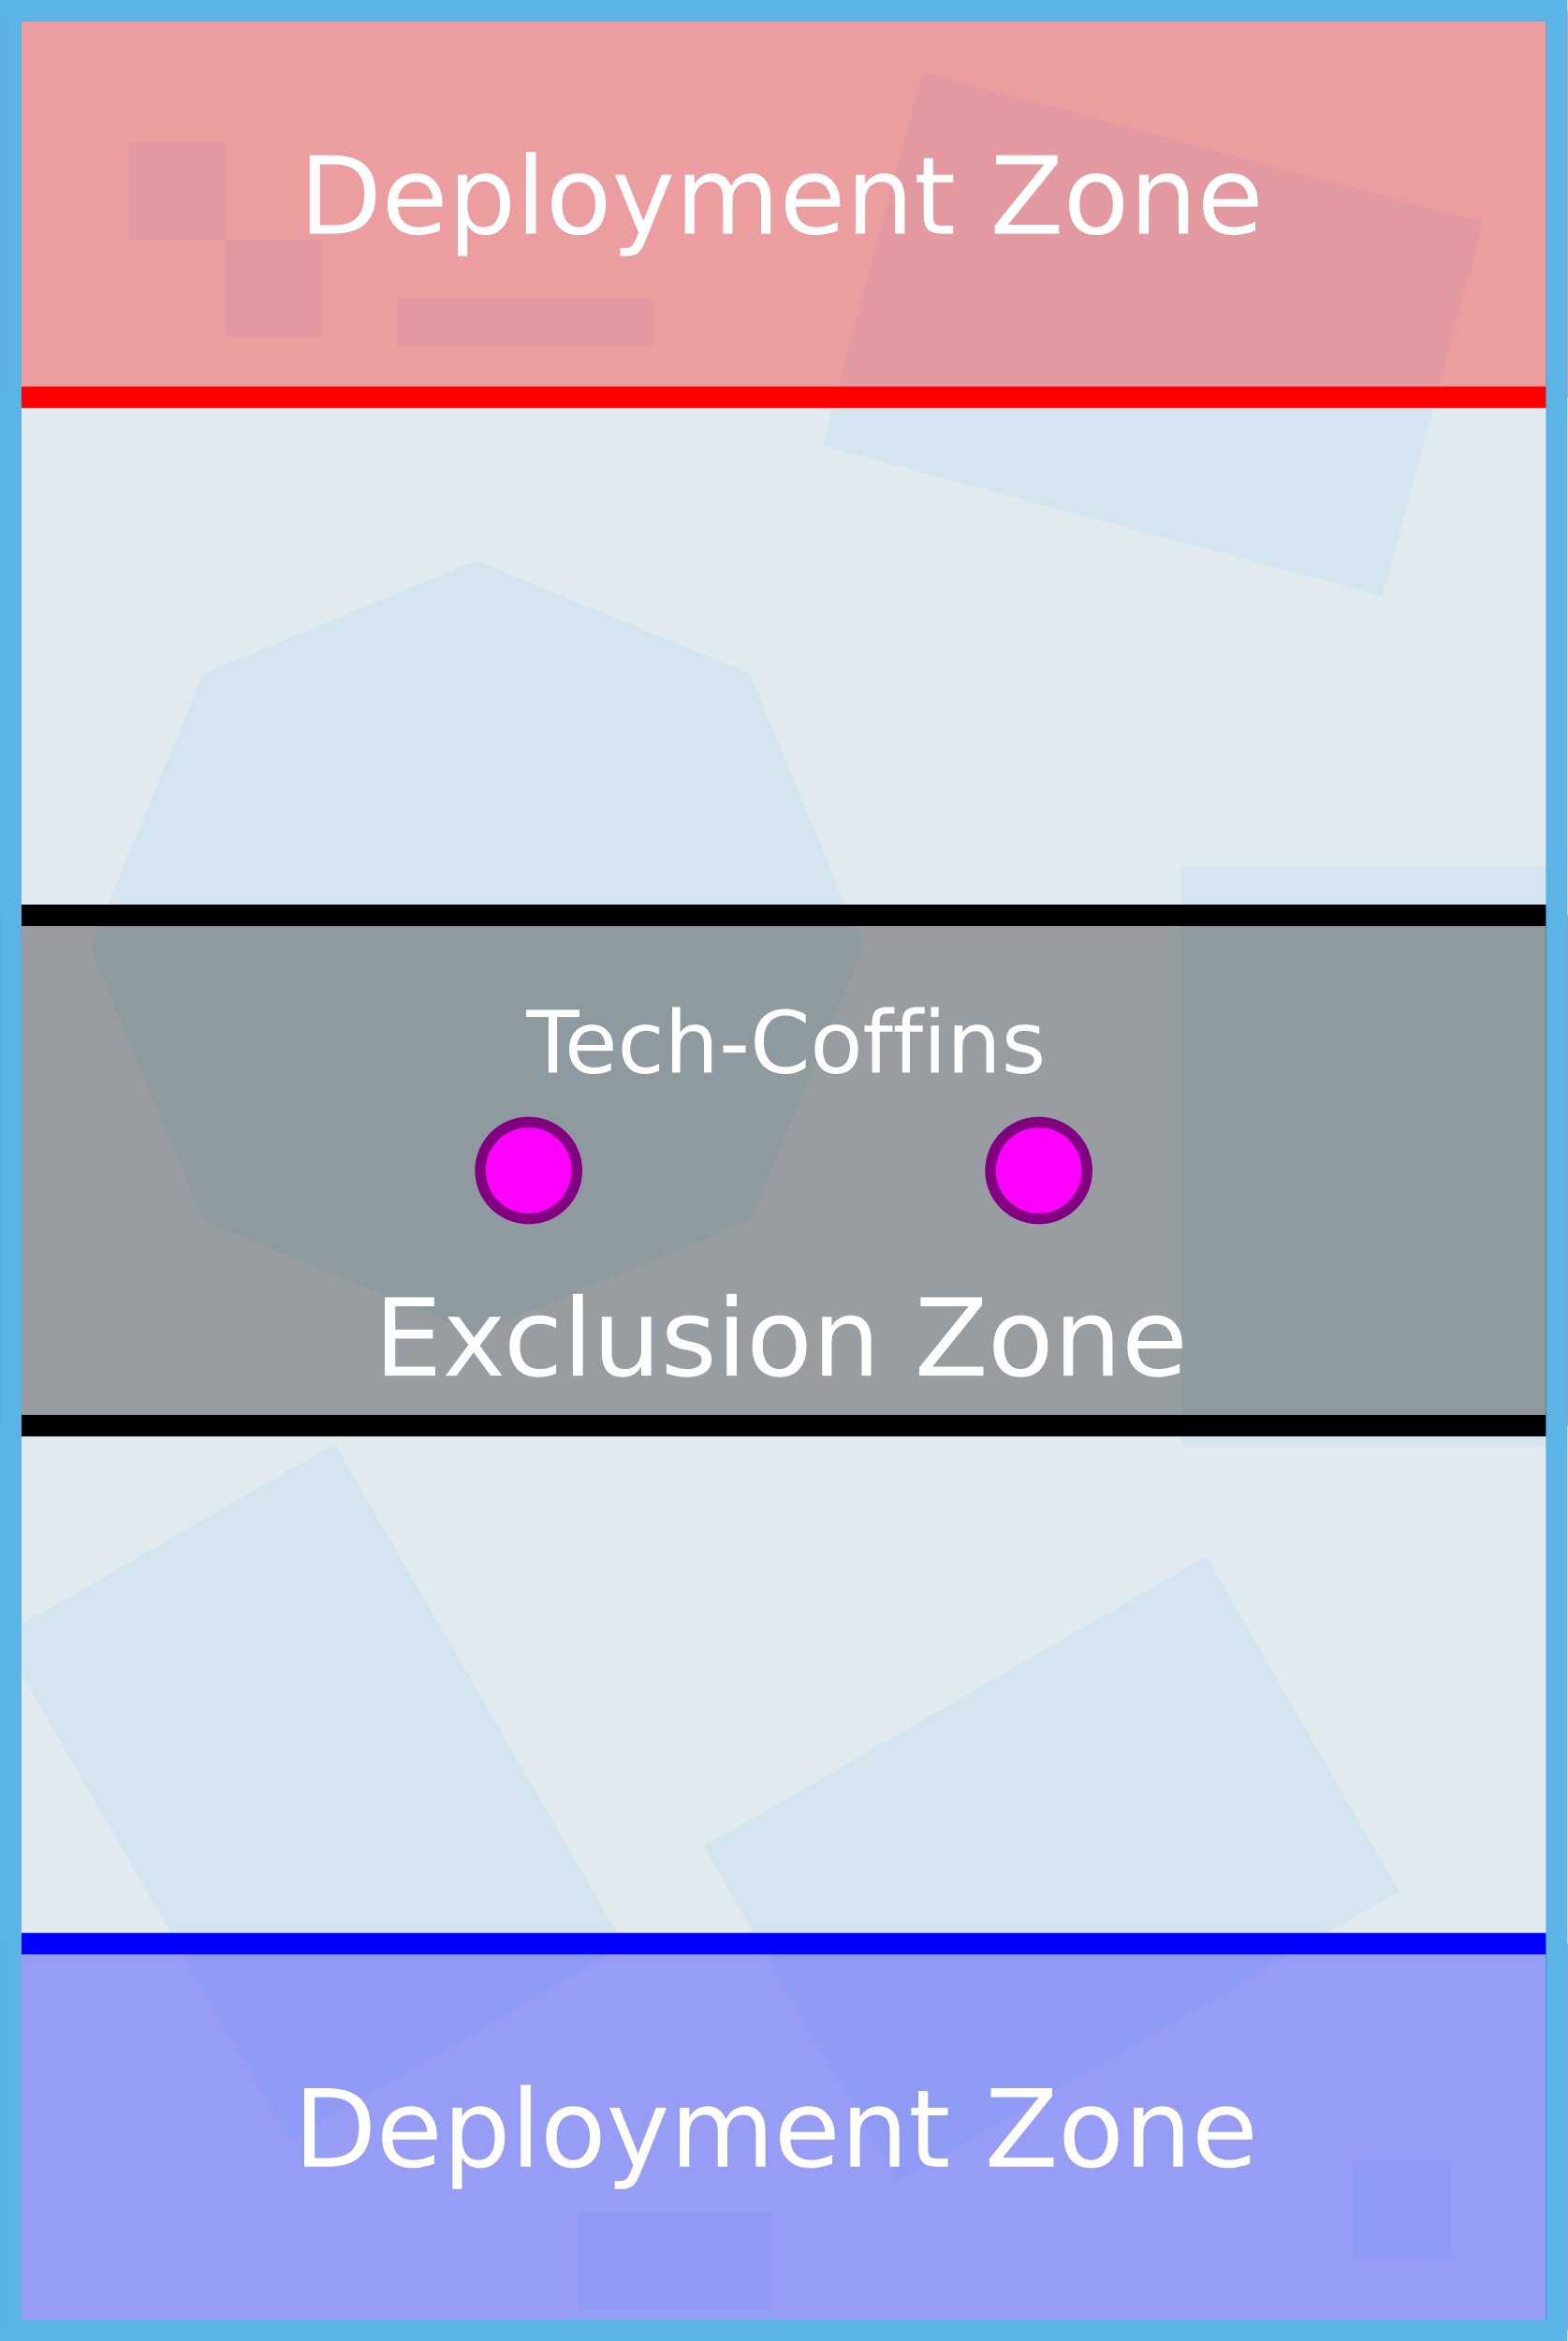
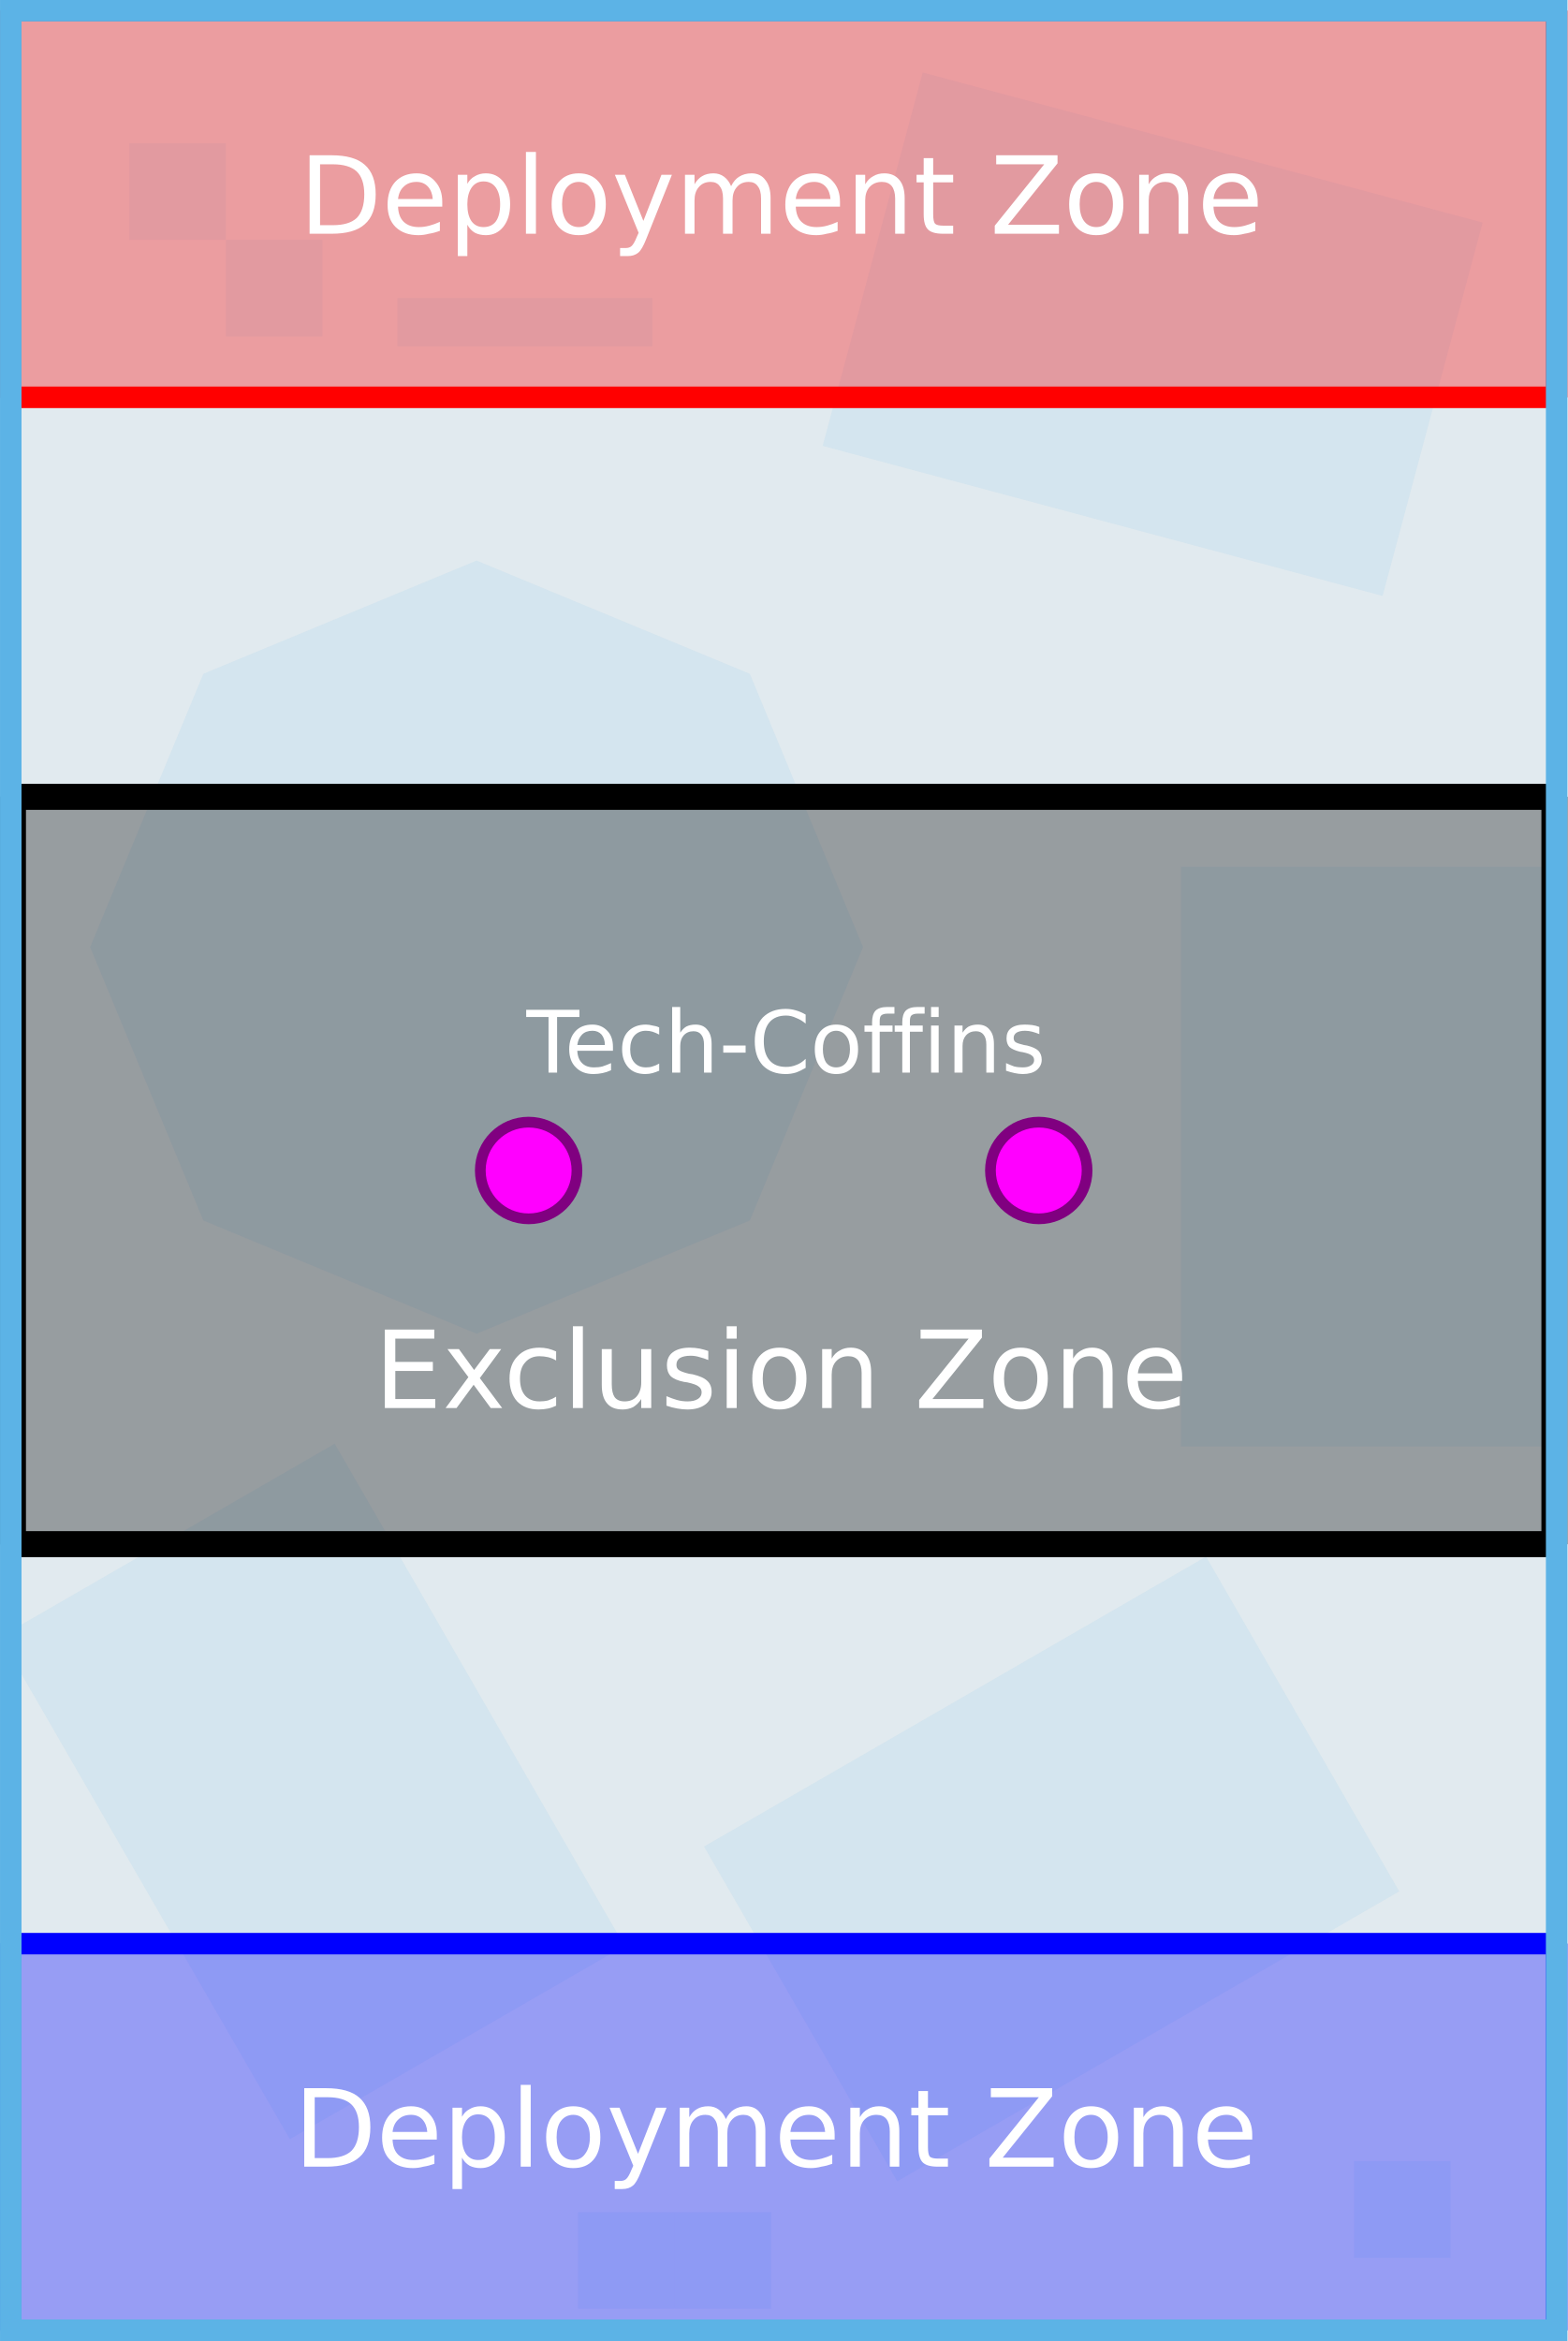
<svg xmlns="http://www.w3.org/2000/svg" width="2.028in" height="3.028in" viewBox="0 0 51.506 76.906" version="1.1" id="svg8">
  <defs id="defs2" />
  <g id="layer1" transform="translate(0.3527858,-220.0945)">
    <rect style="color:#000000;clip-rule:nonzero;display:inline;overflow:visible;visibility:visible;opacity:0.1;isolation:auto;mix-blend-mode:normal;color-interpolation:sRGB;color-interpolation-filters:linearRGB;solid-color:#000000;solid-opacity:1;fill:#5cb3e6;fill-opacity:1;fill-rule:nonzero;stroke:none;stroke-width:0.706;stroke-linecap:round;stroke-linejoin:bevel;stroke-miterlimit:4;stroke-dasharray:none;stroke-dashoffset:0;stroke-opacity:1;color-rendering:auto;image-rendering:auto;shape-rendering:auto;text-rendering:auto;enable-background:accumulate" id="rect4485" width="50.8" height="76.2" x="0" y="220.447" />
    <rect style="color:#000000;clip-rule:nonzero;display:inline;overflow:visible;visibility:visible;opacity:0.1;isolation:auto;mix-blend-mode:normal;color-interpolation:sRGB;color-interpolation-filters:linearRGB;solid-color:#000000;solid-opacity:1;fill:#5cb3e6;fill-opacity:1;fill-rule:nonzero;stroke:none;stroke-width:0.706;stroke-linecap:round;stroke-linejoin:miter;stroke-miterlimit:4;stroke-dasharray:none;stroke-dashoffset:0;stroke-opacity:1;color-rendering:auto;image-rendering:auto;shape-rendering:auto;text-rendering:auto;enable-background:accumulate" id="rect7110" width="19.05" height="12.7" x="-120.649" y="254.533" transform="rotate(-30)" />
    <rect style="color:#000000;clip-rule:nonzero;display:inline;overflow:visible;visibility:visible;opacity:0.1;isolation:auto;mix-blend-mode:normal;color-interpolation:sRGB;color-interpolation-filters:linearRGB;solid-color:#000000;solid-opacity:1;fill:#5cb3e6;fill-opacity:1;fill-rule:nonzero;stroke:none;stroke-width:0.706;stroke-linecap:round;stroke-linejoin:miter;stroke-miterlimit:4;stroke-dasharray:none;stroke-dashoffset:0;stroke-opacity:1;color-rendering:auto;image-rendering:auto;shape-rendering:auto;text-rendering:auto;enable-background:accumulate" id="rect7110-5" width="19.05" height="12.7" x="86.527" y="207.139" transform="rotate(15)" />
    <rect style="color:#000000;clip-rule:nonzero;display:inline;overflow:visible;visibility:visible;opacity:0.1;isolation:auto;mix-blend-mode:normal;color-interpolation:sRGB;color-interpolation-filters:linearRGB;solid-color:#000000;solid-opacity:1;fill:#5cb3e6;fill-opacity:1;fill-rule:nonzero;stroke:none;stroke-width:0.706;stroke-linecap:round;stroke-linejoin:miter;stroke-miterlimit:4;stroke-dasharray:none;stroke-dashoffset:0;stroke-opacity:1;color-rendering:auto;image-rendering:auto;shape-rendering:auto;text-rendering:auto;enable-background:accumulate" id="rect7110-9" width="19.05" height="12.7" x="248.569" y="-51.153" transform="rotate(90)" />
    <rect style="color:#000000;clip-rule:nonzero;display:inline;overflow:visible;visibility:visible;opacity:0.1;isolation:auto;mix-blend-mode:normal;color-interpolation:sRGB;color-interpolation-filters:linearRGB;solid-color:#000000;solid-opacity:1;fill:#5cb3e6;fill-opacity:1;fill-rule:nonzero;stroke:none;stroke-width:0.706;stroke-linecap:round;stroke-linejoin:miter;stroke-miterlimit:4;stroke-dasharray:none;stroke-dashoffset:0;stroke-opacity:1;color-rendering:auto;image-rendering:auto;shape-rendering:auto;text-rendering:auto;enable-background:accumulate" id="rect7110-9-9" width="19.05" height="12.7" x="237.004" y="124.542" transform="rotate(60)" />
    <path style="color:#000000;clip-rule:nonzero;display:inline;overflow:visible;visibility:visible;opacity:0.1;isolation:auto;mix-blend-mode:normal;color-interpolation:sRGB;color-interpolation-filters:linearRGB;solid-color:#000000;solid-opacity:1;fill:#5cb3e6;fill-opacity:1;fill-rule:nonzero;stroke:none;stroke-width:0.706;stroke-linecap:round;stroke-linejoin:miter;stroke-miterlimit:4;stroke-dasharray:none;stroke-dashoffset:0;stroke-opacity:1;color-rendering:auto;image-rendering:auto;shape-rendering:auto;text-rendering:auto;enable-background:accumulate" id="path7157" d="m 28.008,251.21 -3.72,8.98 -8.98,3.72 -8.98,-3.72 -3.72,-8.98 3.72,-8.98 8.98,-3.72 8.98,3.72 z" />
    <rect style="color:#000000;clip-rule:nonzero;display:inline;overflow:visible;visibility:visible;opacity:0.1;isolation:auto;mix-blend-mode:normal;color-interpolation:sRGB;color-interpolation-filters:linearRGB;solid-color:#000000;solid-opacity:1;fill:#5cb3e6;fill-opacity:1;fill-rule:nonzero;stroke:none;stroke-width:0.706;stroke-linecap:round;stroke-linejoin:miter;stroke-miterlimit:4;stroke-dasharray:none;stroke-dashoffset:0;stroke-opacity:1;color-rendering:auto;image-rendering:auto;shape-rendering:auto;text-rendering:auto;enable-background:accumulate" id="rect7159-1" width="8.382" height="1.587" x="12.704" y="229.884" />
    <rect style="color:#000000;clip-rule:nonzero;display:inline;overflow:visible;visibility:visible;opacity:0.1;isolation:auto;mix-blend-mode:normal;color-interpolation:sRGB;color-interpolation-filters:linearRGB;solid-color:#000000;solid-opacity:1;fill:#5cb3e6;fill-opacity:1;fill-rule:nonzero;stroke:none;stroke-width:0.706;stroke-linecap:round;stroke-linejoin:miter;stroke-miterlimit:4;stroke-dasharray:none;stroke-dashoffset:0;stroke-opacity:1;color-rendering:auto;image-rendering:auto;shape-rendering:auto;text-rendering:auto;enable-background:accumulate" id="rect7184" width="3.175" height="3.175" x="3.895" y="224.8" />
    <rect style="color:#000000;clip-rule:nonzero;display:inline;overflow:visible;visibility:visible;opacity:0.1;isolation:auto;mix-blend-mode:normal;color-interpolation:sRGB;color-interpolation-filters:linearRGB;solid-color:#000000;solid-opacity:1;fill:#5cb3e6;fill-opacity:1;fill-rule:nonzero;stroke:none;stroke-width:0.706;stroke-linecap:round;stroke-linejoin:miter;stroke-miterlimit:4;stroke-dasharray:none;stroke-dashoffset:0;stroke-opacity:1;color-rendering:auto;image-rendering:auto;shape-rendering:auto;text-rendering:auto;enable-background:accumulate" id="rect7184-9" width="3.175" height="3.175" x="7.07" y="227.975" />
    <rect style="color:#000000;clip-rule:nonzero;display:inline;overflow:visible;visibility:visible;opacity:0.1;isolation:auto;mix-blend-mode:normal;color-interpolation:sRGB;color-interpolation-filters:linearRGB;solid-color:#000000;solid-opacity:1;fill:#5cb3e6;fill-opacity:1;fill-rule:nonzero;stroke:none;stroke-width:0.706;stroke-linecap:round;stroke-linejoin:miter;stroke-miterlimit:4;stroke-dasharray:none;stroke-dashoffset:0;stroke-opacity:1;color-rendering:auto;image-rendering:auto;shape-rendering:auto;text-rendering:auto;enable-background:accumulate" id="rect7184-1" width="3.175" height="3.175" x="44.14" y="291.089" />
    <rect style="color:#000000;clip-rule:nonzero;display:inline;overflow:visible;visibility:visible;opacity:0.1;isolation:auto;mix-blend-mode:normal;color-interpolation:sRGB;color-interpolation-filters:linearRGB;solid-color:#000000;solid-opacity:1;fill:#5cb3e6;fill-opacity:1;fill-rule:nonzero;stroke:none;stroke-width:0.706;stroke-linecap:round;stroke-linejoin:miter;stroke-miterlimit:4;stroke-dasharray:none;stroke-dashoffset:0;stroke-opacity:1;color-rendering:auto;image-rendering:auto;shape-rendering:auto;text-rendering:auto;enable-background:accumulate" id="rect7184-0" width="3.175" height="3.175" x="18.64" y="292.767" />
-     <rect style="color:#000000;clip-rule:nonzero;display:inline;overflow:visible;visibility:visible;opacity:0.33;isolation:auto;mix-blend-mode:normal;color-interpolation:sRGB;color-interpolation-filters:linearRGB;solid-color:#000000;solid-opacity:1;fill:#000000;fill-opacity:1;fill-rule:nonzero;stroke:none;stroke-width:0.706;stroke-linecap:round;stroke-linejoin:bevel;stroke-miterlimit:4;stroke-dasharray:none;stroke-dashoffset:0;stroke-opacity:1;color-rendering:auto;image-rendering:auto;shape-rendering:auto;text-rendering:auto;enable-background:accumulate" id="rect4540-8" width="50.8" height="16.764" x="1.9073486e-06" y="250.165" />
-     <rect style="color:#000000;clip-rule:nonzero;display:inline;overflow:visible;visibility:visible;opacity:1;isolation:auto;mix-blend-mode:normal;color-interpolation:sRGB;color-interpolation-filters:linearRGB;solid-color:#000000;solid-opacity:1;fill:none;fill-opacity:1;fill-rule:nonzero;stroke:#000000;stroke-width:0.706;stroke-linecap:round;stroke-linejoin:bevel;stroke-miterlimit:4;stroke-dasharray:none;stroke-dashoffset:0;stroke-opacity:1;color-rendering:auto;image-rendering:auto;shape-rendering:auto;text-rendering:auto;enable-background:accumulate" id="rect4540-8-5" width="50.8" height="16.764" x="1.9073486e-06" y="250.165" />
+     <rect style="color:#000000;clip-rule:nonzero;display:inline;overflow:visible;visibility:visible;opacity:0.33;isolation:auto;mix-blend-mode:normal;color-interpolation:sRGB;color-interpolation-filters:linearRGB;solid-color:#000000;solid-opacity:1;fill:#000000;fill-opacity:1;fill-rule:nonzero;stroke:none;stroke-width:0.868;stroke-linecap:round;stroke-linejoin:bevel;stroke-miterlimit:4;stroke-dasharray:none;stroke-dashoffset:0;stroke-opacity:1;color-rendering:auto;image-rendering:auto;shape-rendering:auto;text-rendering:auto;enable-background:accumulate" id="rect4540-8" width="50.8" height="25.4" x="-2.6143016e-06" y="245.847" />
+     <rect style="color:#000000;clip-rule:nonzero;display:inline;overflow:visible;visibility:visible;opacity:1;isolation:auto;mix-blend-mode:normal;color-interpolation:sRGB;color-interpolation-filters:linearRGB;solid-color:#000000;solid-opacity:1;fill:none;fill-opacity:1;fill-rule:nonzero;stroke:#000000;stroke-width:0.853;stroke-linecap:round;stroke-linejoin:bevel;stroke-miterlimit:4;stroke-dasharray:none;stroke-dashoffset:0;stroke-opacity:1;color-rendering:auto;image-rendering:auto;shape-rendering:auto;text-rendering:auto;enable-background:accumulate" id="rect4540-8-5" width="50.653" height="24.547" x="0.073" y="246.274" />
    <rect style="color:#000000;clip-rule:nonzero;display:inline;overflow:visible;visibility:visible;opacity:0.1;isolation:auto;mix-blend-mode:normal;color-interpolation:sRGB;color-interpolation-filters:linearRGB;solid-color:#000000;solid-opacity:1;fill:#5cb3e6;fill-opacity:1;fill-rule:nonzero;stroke:none;stroke-width:0.706;stroke-linecap:round;stroke-linejoin:miter;stroke-miterlimit:4;stroke-dasharray:none;stroke-dashoffset:0;stroke-opacity:1;color-rendering:auto;image-rendering:auto;shape-rendering:auto;text-rendering:auto;enable-background:accumulate" id="rect7184-1-4" width="3.175" height="3.175" x="21.815" y="292.767" />
    <rect style="color:#000000;clip-rule:nonzero;display:inline;overflow:visible;visibility:visible;opacity:0.33;isolation:auto;mix-blend-mode:normal;color-interpolation:sRGB;color-interpolation-filters:linearRGB;solid-color:#000000;solid-opacity:1;fill:#0000ff;fill-opacity:1;fill-rule:nonzero;stroke:none;stroke-width:0.706;stroke-linecap:round;stroke-linejoin:bevel;stroke-miterlimit:4;stroke-dasharray:none;stroke-dashoffset:0;stroke-opacity:1;color-rendering:auto;image-rendering:auto;shape-rendering:auto;text-rendering:auto;enable-background:accumulate" id="rect4540-1" width="50.8" height="12.7" x="-0.176" y="283.947" />
    <rect style="color:#000000;clip-rule:nonzero;display:inline;overflow:visible;visibility:visible;opacity:1;isolation:auto;mix-blend-mode:normal;color-interpolation:sRGB;color-interpolation-filters:linearRGB;solid-color:#000000;solid-opacity:1;fill:none;fill-opacity:1;fill-rule:nonzero;stroke:#0000ff;stroke-width:0.706;stroke-linecap:round;stroke-linejoin:bevel;stroke-miterlimit:4;stroke-dasharray:none;stroke-dashoffset:0;stroke-opacity:1;color-rendering:auto;image-rendering:auto;shape-rendering:auto;text-rendering:auto;enable-background:accumulate" id="rect4540-3-2" width="50.8" height="12.7" x="0" y="283.947" />
    <text xml:space="preserve" style="font-style:normal;font-variant:normal;font-weight:normal;font-stretch:normal;font-size:3.528px;line-height:5.821px;font-family:'DejaVu Sans';-inkscape-font-specification:'DejaVu Sans, Normal';font-variant-ligatures:normal;font-variant-caps:normal;font-variant-numeric:normal;text-align:start;letter-spacing:0px;word-spacing:0px;writing-mode:lr-tb;text-anchor:start;fill:#ffffff;fill-opacity:1;stroke:none;stroke-width:0.265px;stroke-linecap:butt;stroke-linejoin:miter;stroke-opacity:1" x="9.3" y="291.27" id="text7215-6">
      <tspan id="tspan7213-0" x="9.3" y="291.27" style="font-size:3.528px;fill:#ffffff;stroke-width:0.265px">Deployment Zone</tspan>
    </text>
    <rect style="color:#000000;clip-rule:nonzero;display:inline;overflow:visible;visibility:visible;opacity:0.33;isolation:auto;mix-blend-mode:normal;color-interpolation:sRGB;color-interpolation-filters:linearRGB;solid-color:#000000;solid-opacity:1;fill:#ff0000;fill-opacity:1;fill-rule:nonzero;stroke:none;stroke-width:0.706;stroke-linecap:round;stroke-linejoin:bevel;stroke-miterlimit:4;stroke-dasharray:none;stroke-dashoffset:0;stroke-opacity:1;color-rendering:auto;image-rendering:auto;shape-rendering:auto;text-rendering:auto;enable-background:accumulate" id="rect4540" width="50.8" height="12.7" x="3.8203996e-09" y="220.447" />
    <rect style="color:#000000;clip-rule:nonzero;display:inline;overflow:visible;visibility:visible;opacity:1;isolation:auto;mix-blend-mode:normal;color-interpolation:sRGB;color-interpolation-filters:linearRGB;solid-color:#000000;solid-opacity:1;fill:none;fill-opacity:1;fill-rule:nonzero;stroke:#ff0000;stroke-width:0.706;stroke-linecap:round;stroke-linejoin:bevel;stroke-miterlimit:4;stroke-dasharray:none;stroke-dashoffset:0;stroke-opacity:1;color-rendering:auto;image-rendering:auto;shape-rendering:auto;text-rendering:auto;enable-background:accumulate" id="rect4540-3" width="50.8" height="12.7" x="3.8203996e-09" y="220.447" />
    <text xml:space="preserve" style="font-style:normal;font-variant:normal;font-weight:normal;font-stretch:normal;font-size:3.528px;line-height:5.821px;font-family:'DejaVu Sans';-inkscape-font-specification:'DejaVu Sans, Normal';font-variant-ligatures:normal;font-variant-caps:normal;font-variant-numeric:normal;text-align:start;letter-spacing:0px;word-spacing:0px;writing-mode:lr-tb;text-anchor:start;fill:#ffffff;fill-opacity:1;stroke:none;stroke-width:0.265px;stroke-linecap:butt;stroke-linejoin:miter;stroke-opacity:1" x="9.477" y="227.77" id="text7215">
      <tspan id="tspan7213" x="9.477" y="227.77" style="font-size:3.528px;fill:#ffffff;stroke-width:0.265px">Deployment Zone</tspan>
    </text>
-     <text xml:space="preserve" style="font-style:normal;font-variant:normal;font-weight:normal;font-stretch:normal;font-size:3.528px;line-height:5.821px;font-family:'DejaVu Sans';-inkscape-font-specification:'DejaVu Sans, Normal';font-variant-ligatures:normal;font-variant-caps:normal;font-variant-numeric:normal;text-align:start;letter-spacing:0px;word-spacing:0px;writing-mode:lr-tb;text-anchor:start;fill:#ffffff;fill-opacity:1;stroke:none;stroke-width:0.265px;stroke-linecap:butt;stroke-linejoin:miter;stroke-opacity:1" x="11.95" y="265.292" id="text7215-3">
-       <tspan id="tspan7213-9" x="11.95" y="265.292" style="font-size:3.528px;fill:#ffffff;stroke-width:0.265px">Exclusion Zone</tspan>
+     <text xml:space="preserve" style="font-style:normal;font-variant:normal;font-weight:normal;font-stretch:normal;font-size:3.528px;line-height:5.821px;font-family:'DejaVu Sans';-inkscape-font-specification:'DejaVu Sans, Normal';font-variant-ligatures:normal;font-variant-caps:normal;font-variant-numeric:normal;text-align:start;letter-spacing:0px;word-spacing:0px;writing-mode:lr-tb;text-anchor:start;fill:#ffffff;fill-opacity:1;stroke:none;stroke-width:0.265px;stroke-linecap:butt;stroke-linejoin:miter;stroke-opacity:1" x="11.95" y="266.35" id="text7215-3">
+       <tspan id="tspan7213-9" x="11.95" y="266.35" style="font-size:3.528px;fill:#ffffff;stroke-width:0.265px">Exclusion Zone</tspan>
    </text>
    <rect style="color:#000000;clip-rule:nonzero;display:inline;overflow:visible;visibility:visible;opacity:1;isolation:auto;mix-blend-mode:normal;color-interpolation:sRGB;color-interpolation-filters:linearRGB;solid-color:#000000;solid-opacity:1;fill:none;fill-opacity:1;fill-rule:nonzero;stroke:#5cb3e6;stroke-width:0.706;stroke-linecap:round;stroke-linejoin:miter;stroke-miterlimit:4;stroke-dasharray:none;stroke-dashoffset:0;stroke-opacity:1;color-rendering:auto;image-rendering:auto;shape-rendering:auto;text-rendering:auto;enable-background:accumulate" id="rect4485-1" width="50.8" height="76.2" x="-8.2718061e-25" y="220.447" />
    <text xml:space="preserve" style="font-style:normal;font-variant:normal;font-weight:normal;font-stretch:normal;font-size:11.289px;line-height:5.821px;font-family:'DejaVu Sans';-inkscape-font-specification:'DejaVu Sans, Normal';font-variant-ligatures:normal;font-variant-caps:normal;font-variant-numeric:normal;text-align:start;letter-spacing:0px;word-spacing:0px;writing-mode:lr-tb;text-anchor:start;fill:#ffffff;fill-opacity:1;stroke:none;stroke-width:0.265px;stroke-linecap:butt;stroke-linejoin:miter;stroke-opacity:1" x="16.955" y="255.332" id="text8057">
      <tspan id="tspan8055" x="16.955" y="255.332" style="font-size:2.822px;fill:#ffffff;stroke-width:0.265px">Tech-Coffins</tspan>
    </text>
    <circle style="color:#000000;clip-rule:nonzero;display:inline;overflow:visible;visibility:visible;opacity:1;isolation:auto;mix-blend-mode:normal;color-interpolation:sRGB;color-interpolation-filters:linearRGB;solid-color:#000000;solid-opacity:1;fill:#ff00ff;fill-opacity:1;fill-rule:nonzero;stroke:#800080;stroke-width:0.353;stroke-linecap:round;stroke-linejoin:miter;stroke-miterlimit:4;stroke-dasharray:none;stroke-dashoffset:0;stroke-opacity:1;color-rendering:auto;image-rendering:auto;shape-rendering:auto;text-rendering:auto;enable-background:accumulate" id="path7382" cx="17.018" cy="258.547" r="1.588" />
    <circle style="color:#000000;clip-rule:nonzero;display:inline;overflow:visible;visibility:visible;opacity:1;isolation:auto;mix-blend-mode:normal;color-interpolation:sRGB;color-interpolation-filters:linearRGB;solid-color:#000000;solid-opacity:1;fill:#ff00ff;fill-opacity:1;fill-rule:nonzero;stroke:#800080;stroke-width:0.353;stroke-linecap:round;stroke-linejoin:miter;stroke-miterlimit:4;stroke-dasharray:none;stroke-dashoffset:0;stroke-opacity:1;color-rendering:auto;image-rendering:auto;shape-rendering:auto;text-rendering:auto;enable-background:accumulate" id="path7382-1" cx="33.782" cy="258.547" r="1.588" />
  </g>
</svg>
